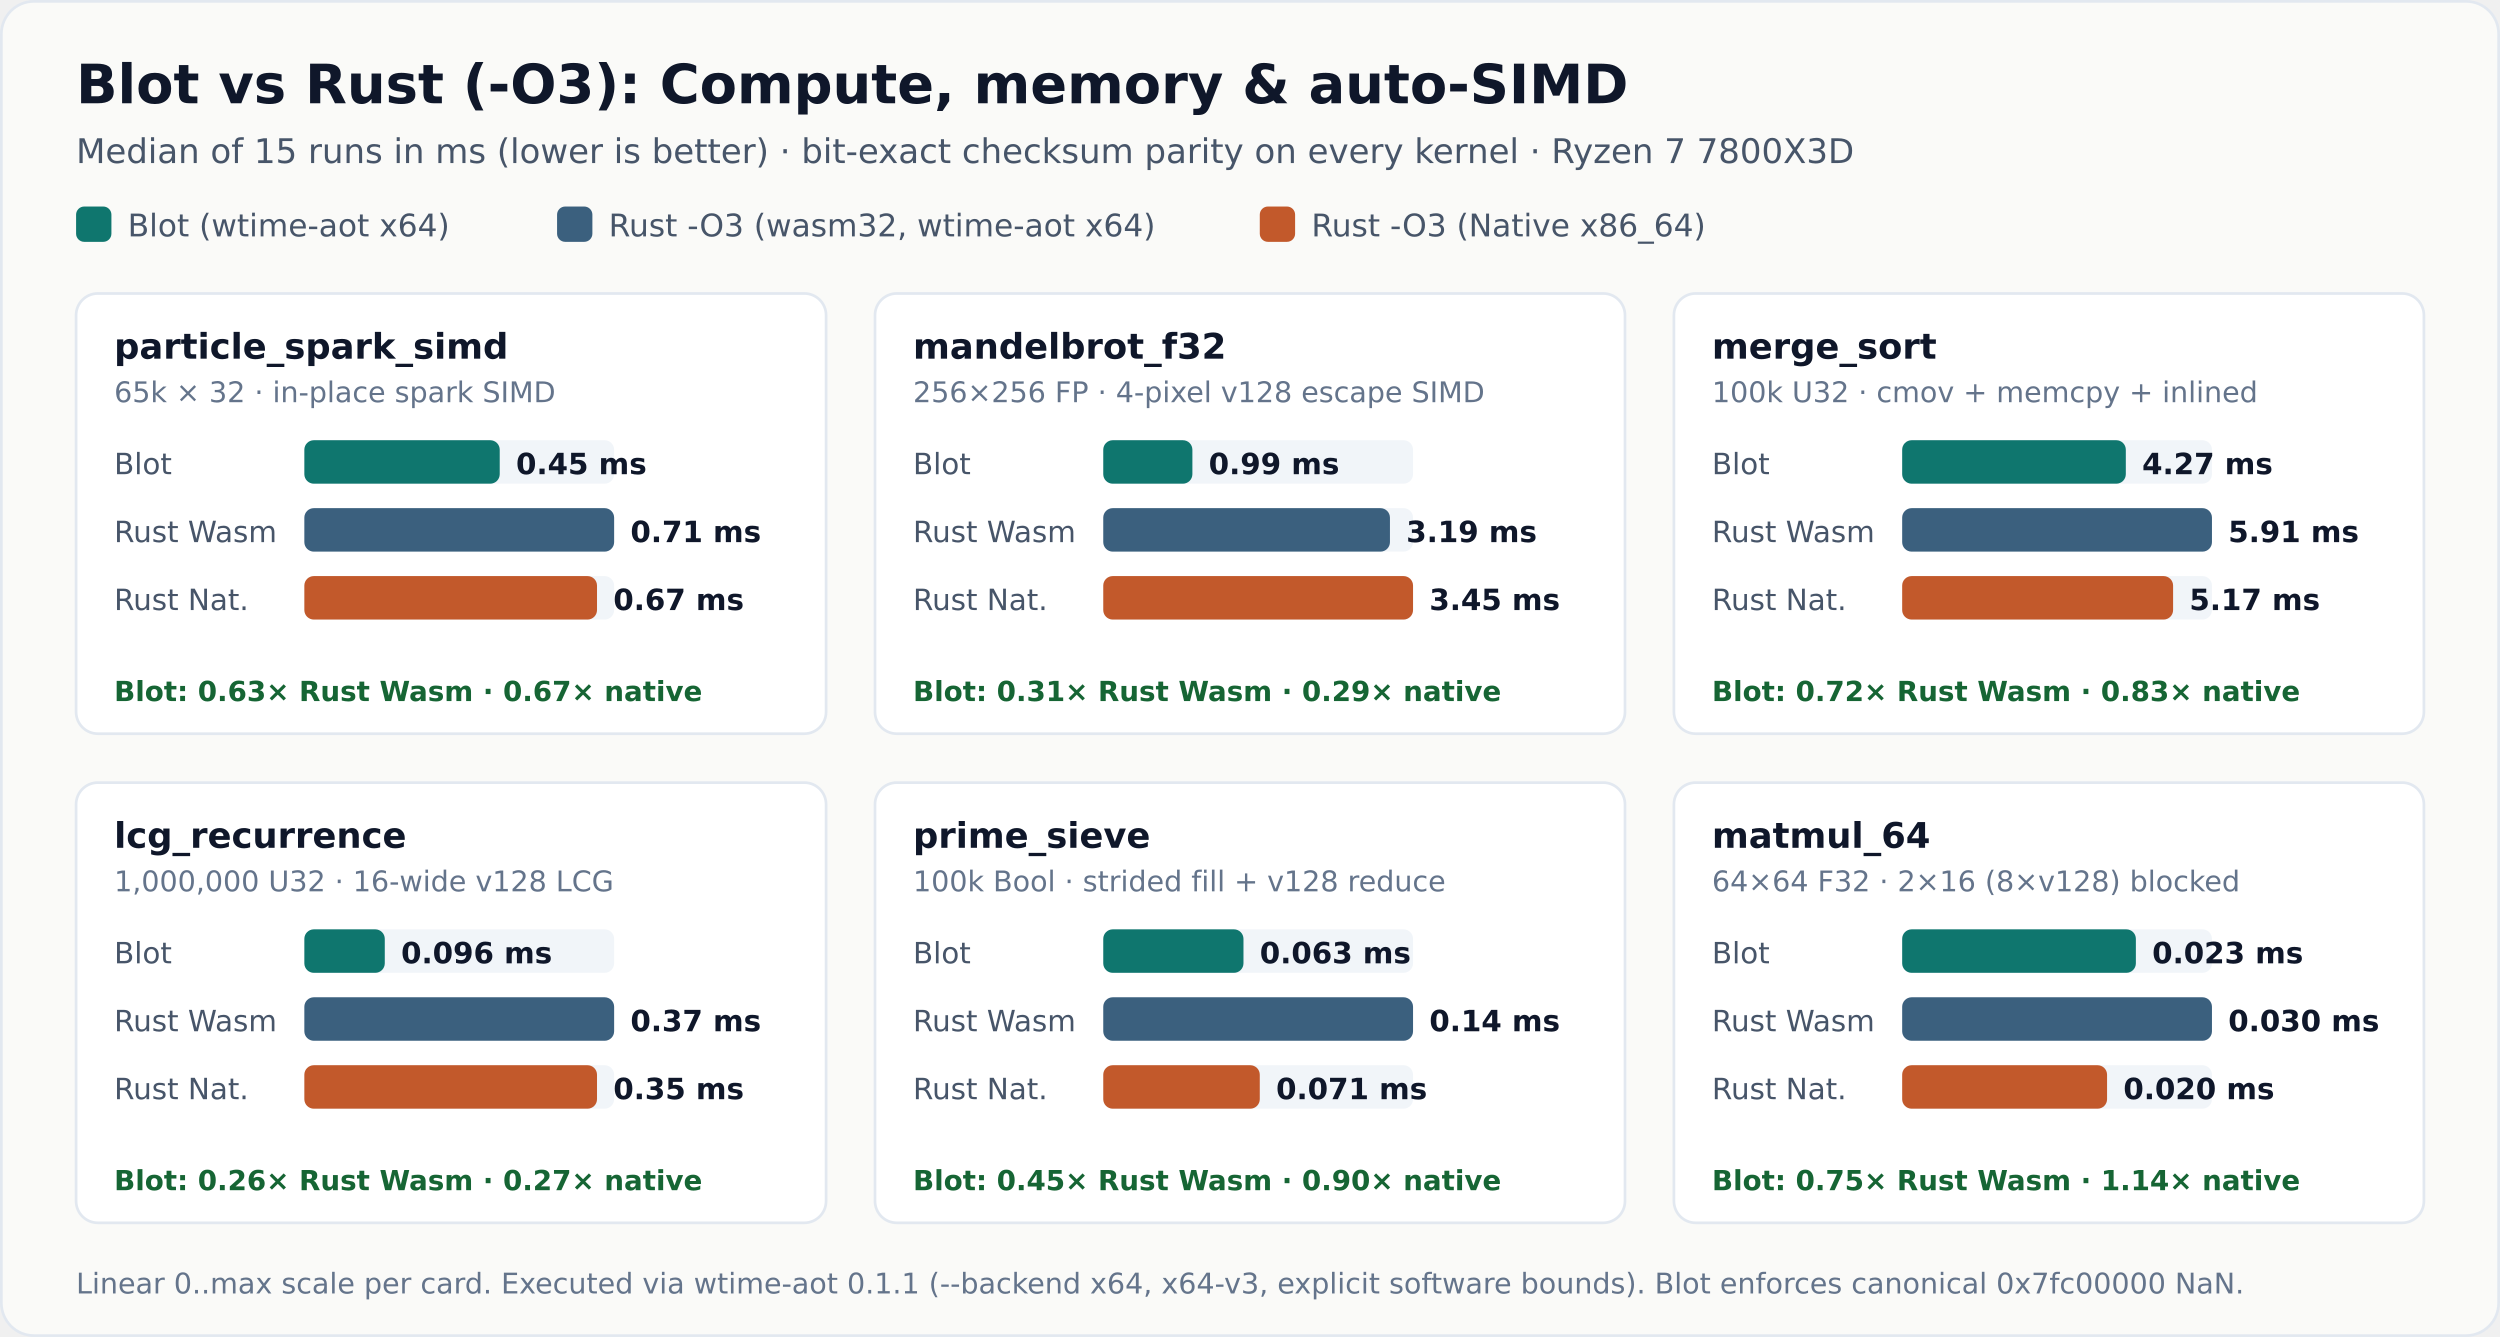
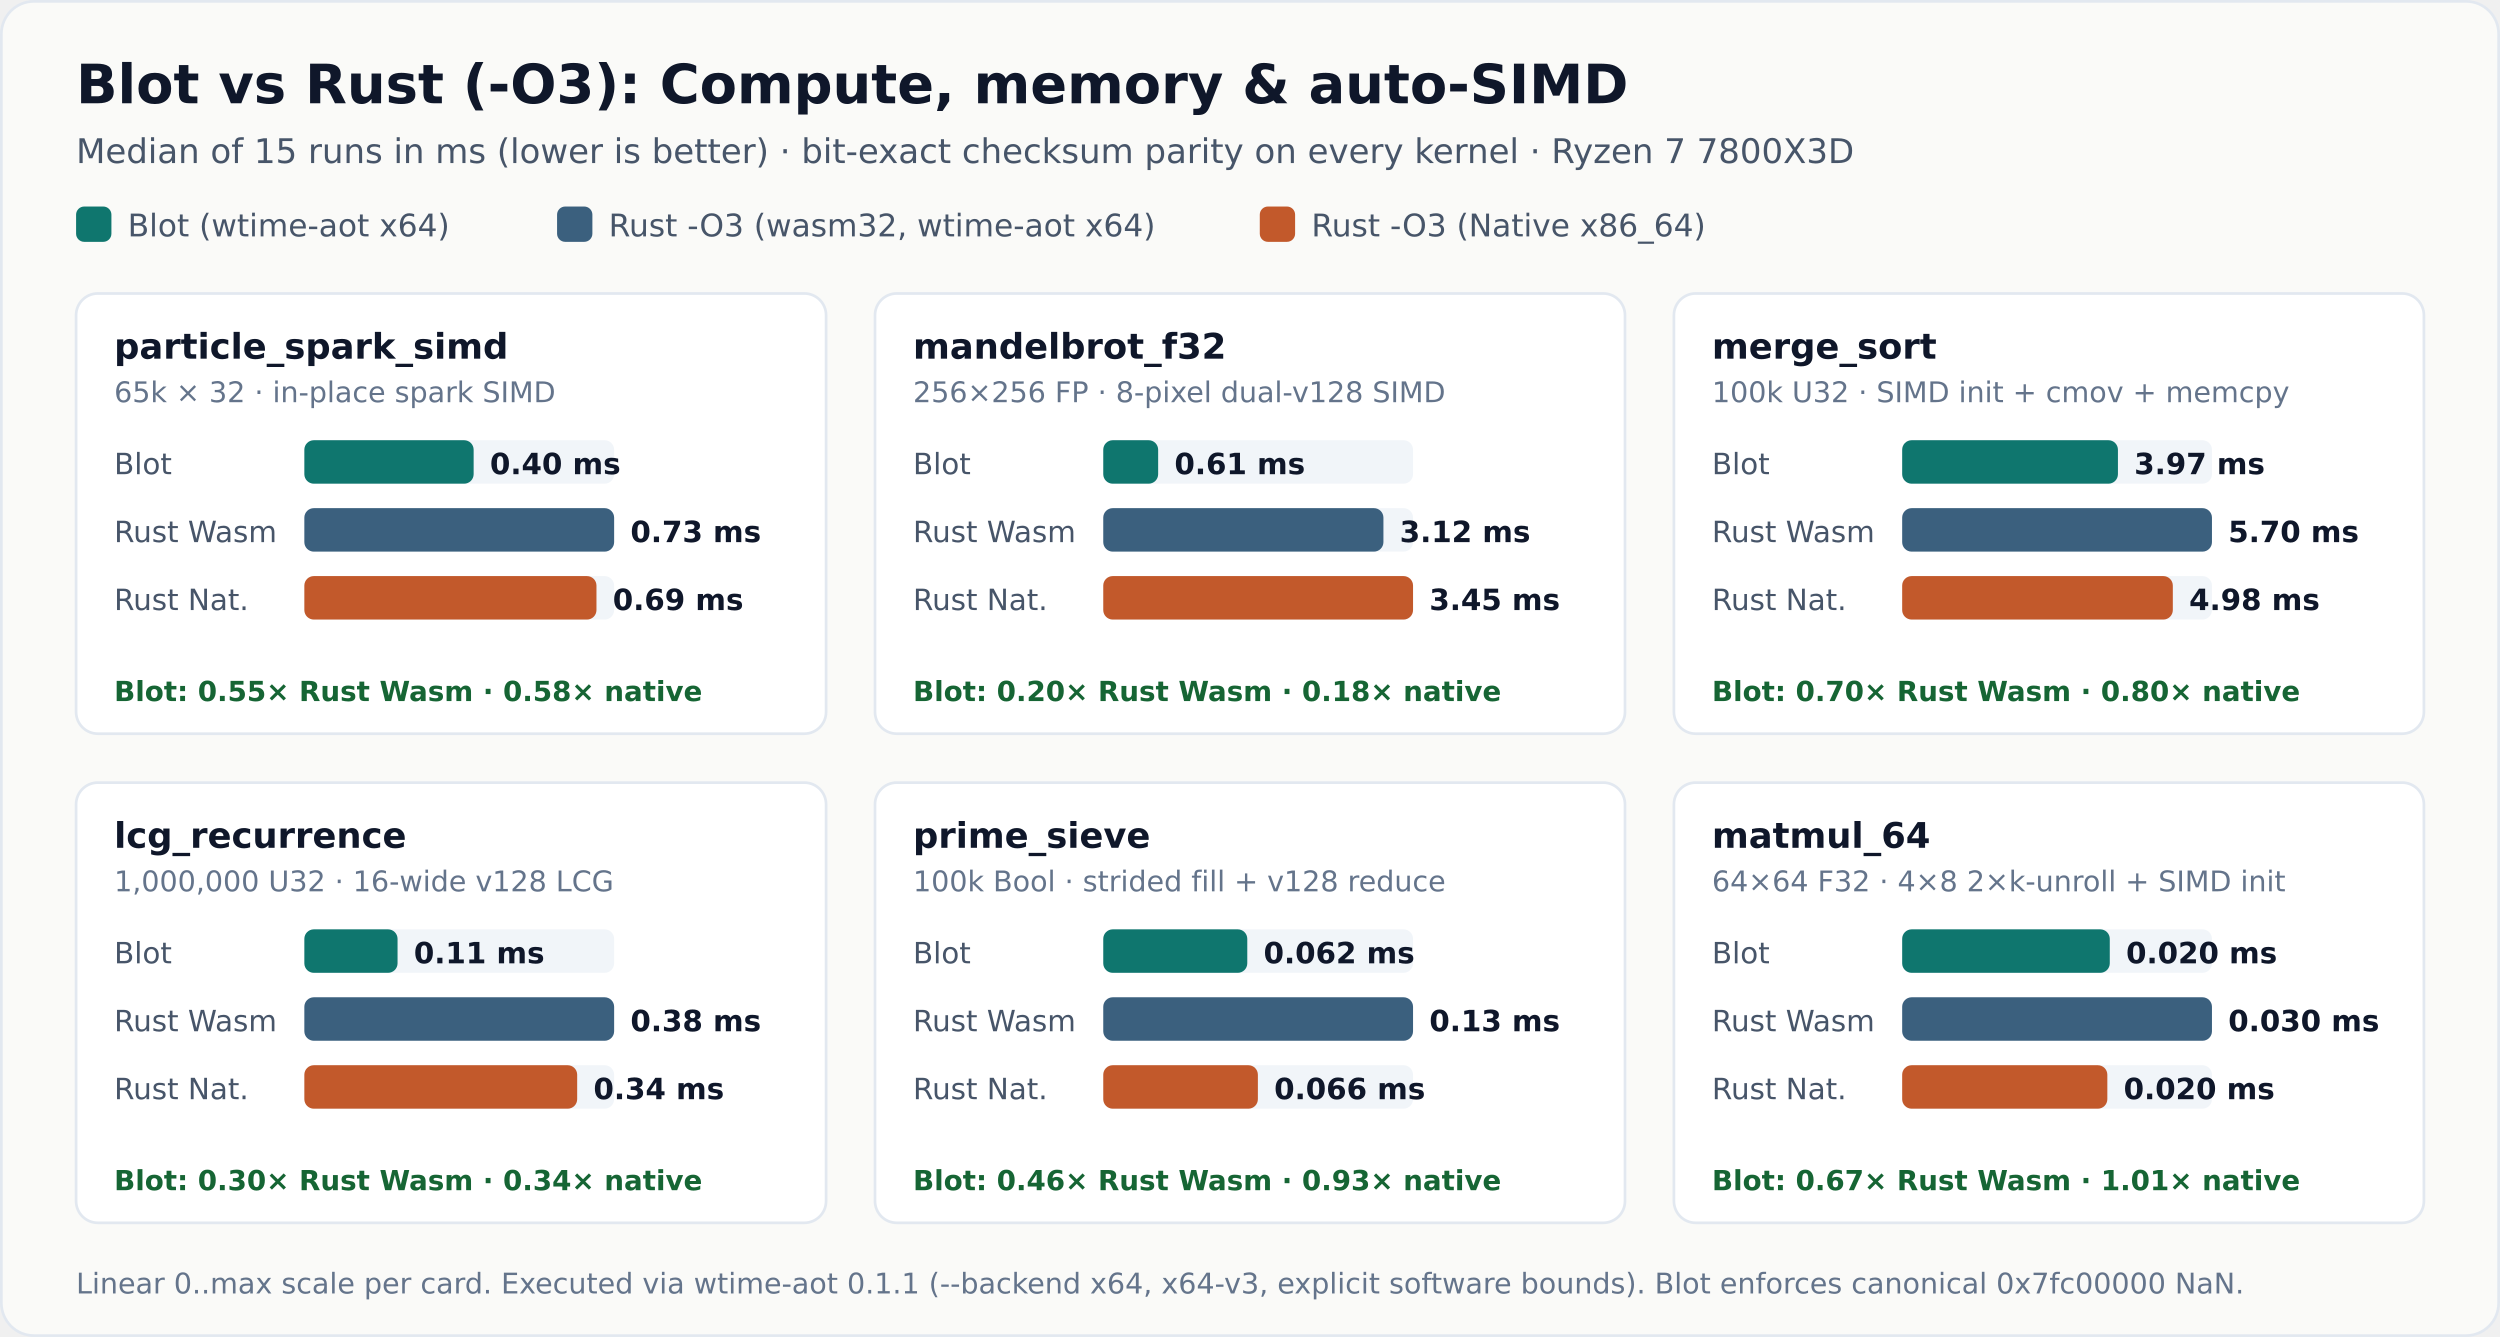
<svg xmlns="http://www.w3.org/2000/svg" width="920" height="492" viewBox="0 0 920 492" role="img" aria-label="Blot vs Rust -O3 compute, memory, and auto-SIMD benchmarks">
  <rect x="0.5" y="0.5" width="919" height="491" rx="12" fill="#fafaf8" stroke="#e2e8f0" />
  <text x="28.0" y="38.0" font-family="'DejaVu Sans', system-ui, -apple-system, 'Segoe UI', Helvetica, Arial, sans-serif" font-size="20" font-weight="700" fill="#0f172a" text-anchor="start">Blot vs Rust (-O3): Compute, memory &amp; auto-SIMD</text>
  <text x="28.0" y="60.0" font-family="'DejaVu Sans', system-ui, -apple-system, 'Segoe UI', Helvetica, Arial, sans-serif" font-size="12.5" font-weight="400" fill="#475569" text-anchor="start">Median of 15 runs in ms (lower is better) · bit-exact checksum parity on every kernel · Ryzen 7 7800X3D</text>
  <rect x="28.0" y="76.0" width="13" height="13" rx="3" fill="#0f766e" />
  <text x="47.0" y="87.0" font-family="'DejaVu Sans', system-ui, -apple-system, 'Segoe UI', Helvetica, Arial, sans-serif" font-size="11.5" font-weight="500" fill="#475569">Blot (wtime-aot x64)</text>
  <rect x="205.0" y="76.0" width="13" height="13" rx="3" fill="#3b607e" />
  <text x="224.0" y="87.0" font-family="'DejaVu Sans', system-ui, -apple-system, 'Segoe UI', Helvetica, Arial, sans-serif" font-size="11.5" font-weight="500" fill="#475569">Rust -O3 (wasm32, wtime-aot x64)</text>
  <rect x="463.6" y="76.0" width="13" height="13" rx="3" fill="#c2592b" />
  <text x="482.6" y="87.0" font-family="'DejaVu Sans', system-ui, -apple-system, 'Segoe UI', Helvetica, Arial, sans-serif" font-size="11.5" font-weight="500" fill="#475569">Rust -O3 (Native x86_64)</text>
  <rect x="28" y="108" width="276" height="162" rx="8" fill="#ffffff" stroke="#e2e8f0" />
  <text x="42.0" y="132.0" font-family="'DejaVu Sans', system-ui, -apple-system, 'Segoe UI', Helvetica, Arial, sans-serif" font-size="13" font-weight="700" fill="#0f172a" text-anchor="start">particle_spark_simd</text>
  <text x="42.0" y="148.0" font-family="'DejaVu Sans', system-ui, -apple-system, 'Segoe UI', Helvetica, Arial, sans-serif" font-size="10.5" font-weight="400" fill="#64748b" text-anchor="start">65k × 32 · in-place spark SIMD</text>
  <text x="42.0" y="174.5" font-family="'DejaVu Sans', system-ui, -apple-system, 'Segoe UI', Helvetica, Arial, sans-serif" font-size="10.8" font-weight="500" fill="#475569" text-anchor="start">Blot</text>
  <rect x="112.0" y="162.0" width="114.0" height="16" rx="3.5" fill="#f1f5f9" />
-   <rect x="112.0" y="162.0" width="71.9" height="16" rx="3.5" fill="#0f766e" />
-   <text x="189.9" y="174.5" font-family="'DejaVu Sans', system-ui, -apple-system, 'Segoe UI', Helvetica, Arial, sans-serif" font-size="10.8" font-weight="600" fill="#0f172a" text-anchor="start">0.45 ms</text>
+   <rect x="112.0" y="162.0" width="62.3" height="16" rx="3.5" fill="#0f766e" />
+   <text x="180.3" y="174.5" font-family="'DejaVu Sans', system-ui, -apple-system, 'Segoe UI', Helvetica, Arial, sans-serif" font-size="10.8" font-weight="600" fill="#0f172a" text-anchor="start">0.40 ms</text>
  <text x="42.0" y="199.5" font-family="'DejaVu Sans', system-ui, -apple-system, 'Segoe UI', Helvetica, Arial, sans-serif" font-size="10.8" font-weight="500" fill="#475569" text-anchor="start">Rust Wasm</text>
  <rect x="112.0" y="187.0" width="114.0" height="16" rx="3.5" fill="#f1f5f9" />
  <rect x="112.0" y="187.0" width="114.0" height="16" rx="3.5" fill="#3b607e" />
-   <text x="232.0" y="199.5" font-family="'DejaVu Sans', system-ui, -apple-system, 'Segoe UI', Helvetica, Arial, sans-serif" font-size="10.8" font-weight="600" fill="#0f172a" text-anchor="start">0.71 ms</text>
+   <text x="232.0" y="199.5" font-family="'DejaVu Sans', system-ui, -apple-system, 'Segoe UI', Helvetica, Arial, sans-serif" font-size="10.8" font-weight="600" fill="#0f172a" text-anchor="start">0.73 ms</text>
  <text x="42.0" y="224.5" font-family="'DejaVu Sans', system-ui, -apple-system, 'Segoe UI', Helvetica, Arial, sans-serif" font-size="10.8" font-weight="500" fill="#475569" text-anchor="start">Rust Nat.</text>
  <rect x="112.0" y="212.0" width="114.0" height="16" rx="3.5" fill="#f1f5f9" />
-   <rect x="112.0" y="212.0" width="107.7" height="16" rx="3.5" fill="#c2592b" />
-   <text x="225.7" y="224.5" font-family="'DejaVu Sans', system-ui, -apple-system, 'Segoe UI', Helvetica, Arial, sans-serif" font-size="10.8" font-weight="600" fill="#0f172a" text-anchor="start">0.67 ms</text>
-   <text x="42.0" y="258.0" font-family="'DejaVu Sans', system-ui, -apple-system, 'Segoe UI', Helvetica, Arial, sans-serif" font-size="10.2" font-weight="600" fill="#166534" text-anchor="start">Blot: 0.63× Rust Wasm · 0.67× native</text>
+   <rect x="112.0" y="212.0" width="107.5" height="16" rx="3.5" fill="#c2592b" />
+   <text x="225.5" y="224.5" font-family="'DejaVu Sans', system-ui, -apple-system, 'Segoe UI', Helvetica, Arial, sans-serif" font-size="10.8" font-weight="600" fill="#0f172a" text-anchor="start">0.69 ms</text>
+   <text x="42.0" y="258.0" font-family="'DejaVu Sans', system-ui, -apple-system, 'Segoe UI', Helvetica, Arial, sans-serif" font-size="10.2" font-weight="600" fill="#166534" text-anchor="start">Blot: 0.55× Rust Wasm · 0.58× native</text>
  <rect x="322" y="108" width="276" height="162" rx="8" fill="#ffffff" stroke="#e2e8f0" />
  <text x="336.0" y="132.0" font-family="'DejaVu Sans', system-ui, -apple-system, 'Segoe UI', Helvetica, Arial, sans-serif" font-size="13" font-weight="700" fill="#0f172a" text-anchor="start">mandelbrot_f32</text>
-   <text x="336.0" y="148.0" font-family="'DejaVu Sans', system-ui, -apple-system, 'Segoe UI', Helvetica, Arial, sans-serif" font-size="10.5" font-weight="400" fill="#64748b" text-anchor="start">256×256 FP · 4-pixel v128 escape SIMD</text>
+   <text x="336.0" y="148.0" font-family="'DejaVu Sans', system-ui, -apple-system, 'Segoe UI', Helvetica, Arial, sans-serif" font-size="10.5" font-weight="400" fill="#64748b" text-anchor="start">256×256 FP · 8-pixel dual-v128 SIMD</text>
  <text x="336.0" y="174.5" font-family="'DejaVu Sans', system-ui, -apple-system, 'Segoe UI', Helvetica, Arial, sans-serif" font-size="10.8" font-weight="500" fill="#475569" text-anchor="start">Blot</text>
  <rect x="406.0" y="162.0" width="114.0" height="16" rx="3.5" fill="#f1f5f9" />
-   <rect x="406.0" y="162.0" width="32.8" height="16" rx="3.5" fill="#0f766e" />
-   <text x="444.8" y="174.5" font-family="'DejaVu Sans', system-ui, -apple-system, 'Segoe UI', Helvetica, Arial, sans-serif" font-size="10.8" font-weight="600" fill="#0f172a" text-anchor="start">0.99 ms</text>
+   <rect x="406.0" y="162.0" width="20.2" height="16" rx="3.5" fill="#0f766e" />
+   <text x="432.2" y="174.5" font-family="'DejaVu Sans', system-ui, -apple-system, 'Segoe UI', Helvetica, Arial, sans-serif" font-size="10.8" font-weight="600" fill="#0f172a" text-anchor="start">0.61 ms</text>
  <text x="336.0" y="199.5" font-family="'DejaVu Sans', system-ui, -apple-system, 'Segoe UI', Helvetica, Arial, sans-serif" font-size="10.8" font-weight="500" fill="#475569" text-anchor="start">Rust Wasm</text>
  <rect x="406.0" y="187.0" width="114.0" height="16" rx="3.5" fill="#f1f5f9" />
-   <rect x="406.0" y="187.0" width="105.5" height="16" rx="3.5" fill="#3b607e" />
-   <text x="517.5" y="199.5" font-family="'DejaVu Sans', system-ui, -apple-system, 'Segoe UI', Helvetica, Arial, sans-serif" font-size="10.8" font-weight="600" fill="#0f172a" text-anchor="start">3.19 ms</text>
+   <rect x="406.0" y="187.0" width="103.1" height="16" rx="3.5" fill="#3b607e" />
+   <text x="515.1" y="199.5" font-family="'DejaVu Sans', system-ui, -apple-system, 'Segoe UI', Helvetica, Arial, sans-serif" font-size="10.8" font-weight="600" fill="#0f172a" text-anchor="start">3.12 ms</text>
  <text x="336.0" y="224.5" font-family="'DejaVu Sans', system-ui, -apple-system, 'Segoe UI', Helvetica, Arial, sans-serif" font-size="10.8" font-weight="500" fill="#475569" text-anchor="start">Rust Nat.</text>
  <rect x="406.0" y="212.0" width="114.0" height="16" rx="3.5" fill="#f1f5f9" />
  <rect x="406.0" y="212.0" width="114.0" height="16" rx="3.5" fill="#c2592b" />
  <text x="526.0" y="224.5" font-family="'DejaVu Sans', system-ui, -apple-system, 'Segoe UI', Helvetica, Arial, sans-serif" font-size="10.8" font-weight="600" fill="#0f172a" text-anchor="start">3.45 ms</text>
-   <text x="336.0" y="258.0" font-family="'DejaVu Sans', system-ui, -apple-system, 'Segoe UI', Helvetica, Arial, sans-serif" font-size="10.2" font-weight="600" fill="#166534" text-anchor="start">Blot: 0.31× Rust Wasm · 0.29× native</text>
+   <text x="336.0" y="258.0" font-family="'DejaVu Sans', system-ui, -apple-system, 'Segoe UI', Helvetica, Arial, sans-serif" font-size="10.2" font-weight="600" fill="#166534" text-anchor="start">Blot: 0.20× Rust Wasm · 0.18× native</text>
  <rect x="616" y="108" width="276" height="162" rx="8" fill="#ffffff" stroke="#e2e8f0" />
  <text x="630.0" y="132.0" font-family="'DejaVu Sans', system-ui, -apple-system, 'Segoe UI', Helvetica, Arial, sans-serif" font-size="13" font-weight="700" fill="#0f172a" text-anchor="start">merge_sort</text>
-   <text x="630.0" y="148.0" font-family="'DejaVu Sans', system-ui, -apple-system, 'Segoe UI', Helvetica, Arial, sans-serif" font-size="10.5" font-weight="400" fill="#64748b" text-anchor="start">100k U32 · cmov + memcpy + inlined</text>
+   <text x="630.0" y="148.0" font-family="'DejaVu Sans', system-ui, -apple-system, 'Segoe UI', Helvetica, Arial, sans-serif" font-size="10.5" font-weight="400" fill="#64748b" text-anchor="start">100k U32 · SIMD init + cmov + memcpy</text>
  <text x="630.0" y="174.5" font-family="'DejaVu Sans', system-ui, -apple-system, 'Segoe UI', Helvetica, Arial, sans-serif" font-size="10.8" font-weight="500" fill="#475569" text-anchor="start">Blot</text>
  <rect x="700.0" y="162.0" width="114.0" height="16" rx="3.5" fill="#f1f5f9" />
-   <rect x="700.0" y="162.0" width="82.3" height="16" rx="3.5" fill="#0f766e" />
-   <text x="788.3" y="174.5" font-family="'DejaVu Sans', system-ui, -apple-system, 'Segoe UI', Helvetica, Arial, sans-serif" font-size="10.8" font-weight="600" fill="#0f172a" text-anchor="start">4.27 ms</text>
+   <rect x="700.0" y="162.0" width="79.4" height="16" rx="3.5" fill="#0f766e" />
+   <text x="785.4" y="174.5" font-family="'DejaVu Sans', system-ui, -apple-system, 'Segoe UI', Helvetica, Arial, sans-serif" font-size="10.8" font-weight="600" fill="#0f172a" text-anchor="start">3.97 ms</text>
  <text x="630.0" y="199.5" font-family="'DejaVu Sans', system-ui, -apple-system, 'Segoe UI', Helvetica, Arial, sans-serif" font-size="10.8" font-weight="500" fill="#475569" text-anchor="start">Rust Wasm</text>
  <rect x="700.0" y="187.0" width="114.0" height="16" rx="3.5" fill="#f1f5f9" />
  <rect x="700.0" y="187.0" width="114.0" height="16" rx="3.5" fill="#3b607e" />
-   <text x="820.0" y="199.5" font-family="'DejaVu Sans', system-ui, -apple-system, 'Segoe UI', Helvetica, Arial, sans-serif" font-size="10.8" font-weight="600" fill="#0f172a" text-anchor="start">5.91 ms</text>
+   <text x="820.0" y="199.5" font-family="'DejaVu Sans', system-ui, -apple-system, 'Segoe UI', Helvetica, Arial, sans-serif" font-size="10.8" font-weight="600" fill="#0f172a" text-anchor="start">5.70 ms</text>
  <text x="630.0" y="224.5" font-family="'DejaVu Sans', system-ui, -apple-system, 'Segoe UI', Helvetica, Arial, sans-serif" font-size="10.8" font-weight="500" fill="#475569" text-anchor="start">Rust Nat.</text>
  <rect x="700.0" y="212.0" width="114.0" height="16" rx="3.5" fill="#f1f5f9" />
-   <rect x="700.0" y="212.0" width="99.7" height="16" rx="3.5" fill="#c2592b" />
-   <text x="805.7" y="224.5" font-family="'DejaVu Sans', system-ui, -apple-system, 'Segoe UI', Helvetica, Arial, sans-serif" font-size="10.8" font-weight="600" fill="#0f172a" text-anchor="start">5.17 ms</text>
-   <text x="630.0" y="258.0" font-family="'DejaVu Sans', system-ui, -apple-system, 'Segoe UI', Helvetica, Arial, sans-serif" font-size="10.2" font-weight="600" fill="#166534" text-anchor="start">Blot: 0.72× Rust Wasm · 0.83× native</text>
+   <rect x="700.0" y="212.0" width="99.6" height="16" rx="3.5" fill="#c2592b" />
+   <text x="805.6" y="224.5" font-family="'DejaVu Sans', system-ui, -apple-system, 'Segoe UI', Helvetica, Arial, sans-serif" font-size="10.8" font-weight="600" fill="#0f172a" text-anchor="start">4.98 ms</text>
+   <text x="630.0" y="258.0" font-family="'DejaVu Sans', system-ui, -apple-system, 'Segoe UI', Helvetica, Arial, sans-serif" font-size="10.2" font-weight="600" fill="#166534" text-anchor="start">Blot: 0.70× Rust Wasm · 0.80× native</text>
  <rect x="28" y="288" width="276" height="162" rx="8" fill="#ffffff" stroke="#e2e8f0" />
  <text x="42.0" y="312.0" font-family="'DejaVu Sans', system-ui, -apple-system, 'Segoe UI', Helvetica, Arial, sans-serif" font-size="13" font-weight="700" fill="#0f172a" text-anchor="start">lcg_recurrence</text>
  <text x="42.0" y="328.0" font-family="'DejaVu Sans', system-ui, -apple-system, 'Segoe UI', Helvetica, Arial, sans-serif" font-size="10.5" font-weight="400" fill="#64748b" text-anchor="start">1,000,000 U32 · 16-wide v128 LCG</text>
  <text x="42.0" y="354.5" font-family="'DejaVu Sans', system-ui, -apple-system, 'Segoe UI', Helvetica, Arial, sans-serif" font-size="10.8" font-weight="500" fill="#475569" text-anchor="start">Blot</text>
  <rect x="112.0" y="342.0" width="114.0" height="16" rx="3.5" fill="#f1f5f9" />
-   <rect x="112.0" y="342.0" width="29.6" height="16" rx="3.5" fill="#0f766e" />
-   <text x="147.6" y="354.5" font-family="'DejaVu Sans', system-ui, -apple-system, 'Segoe UI', Helvetica, Arial, sans-serif" font-size="10.8" font-weight="600" fill="#0f172a" text-anchor="start">0.096 ms</text>
+   <rect x="112.0" y="342.0" width="34.3" height="16" rx="3.5" fill="#0f766e" />
+   <text x="152.3" y="354.5" font-family="'DejaVu Sans', system-ui, -apple-system, 'Segoe UI', Helvetica, Arial, sans-serif" font-size="10.8" font-weight="600" fill="#0f172a" text-anchor="start">0.11 ms</text>
  <text x="42.0" y="379.5" font-family="'DejaVu Sans', system-ui, -apple-system, 'Segoe UI', Helvetica, Arial, sans-serif" font-size="10.8" font-weight="500" fill="#475569" text-anchor="start">Rust Wasm</text>
  <rect x="112.0" y="367.0" width="114.0" height="16" rx="3.5" fill="#f1f5f9" />
  <rect x="112.0" y="367.0" width="114.0" height="16" rx="3.5" fill="#3b607e" />
-   <text x="232.0" y="379.5" font-family="'DejaVu Sans', system-ui, -apple-system, 'Segoe UI', Helvetica, Arial, sans-serif" font-size="10.8" font-weight="600" fill="#0f172a" text-anchor="start">0.37 ms</text>
+   <text x="232.0" y="379.5" font-family="'DejaVu Sans', system-ui, -apple-system, 'Segoe UI', Helvetica, Arial, sans-serif" font-size="10.8" font-weight="600" fill="#0f172a" text-anchor="start">0.38 ms</text>
  <text x="42.0" y="404.5" font-family="'DejaVu Sans', system-ui, -apple-system, 'Segoe UI', Helvetica, Arial, sans-serif" font-size="10.8" font-weight="500" fill="#475569" text-anchor="start">Rust Nat.</text>
  <rect x="112.0" y="392.0" width="114.0" height="16" rx="3.5" fill="#f1f5f9" />
-   <rect x="112.0" y="392.0" width="107.7" height="16" rx="3.5" fill="#c2592b" />
-   <text x="225.7" y="404.5" font-family="'DejaVu Sans', system-ui, -apple-system, 'Segoe UI', Helvetica, Arial, sans-serif" font-size="10.8" font-weight="600" fill="#0f172a" text-anchor="start">0.35 ms</text>
-   <text x="42.0" y="438.0" font-family="'DejaVu Sans', system-ui, -apple-system, 'Segoe UI', Helvetica, Arial, sans-serif" font-size="10.2" font-weight="600" fill="#166534" text-anchor="start">Blot: 0.26× Rust Wasm · 0.27× native</text>
+   <rect x="112.0" y="392.0" width="100.4" height="16" rx="3.5" fill="#c2592b" />
+   <text x="218.4" y="404.5" font-family="'DejaVu Sans', system-ui, -apple-system, 'Segoe UI', Helvetica, Arial, sans-serif" font-size="10.8" font-weight="600" fill="#0f172a" text-anchor="start">0.34 ms</text>
+   <text x="42.0" y="438.0" font-family="'DejaVu Sans', system-ui, -apple-system, 'Segoe UI', Helvetica, Arial, sans-serif" font-size="10.2" font-weight="600" fill="#166534" text-anchor="start">Blot: 0.30× Rust Wasm · 0.34× native</text>
  <rect x="322" y="288" width="276" height="162" rx="8" fill="#ffffff" stroke="#e2e8f0" />
  <text x="336.0" y="312.0" font-family="'DejaVu Sans', system-ui, -apple-system, 'Segoe UI', Helvetica, Arial, sans-serif" font-size="13" font-weight="700" fill="#0f172a" text-anchor="start">prime_sieve</text>
  <text x="336.0" y="328.0" font-family="'DejaVu Sans', system-ui, -apple-system, 'Segoe UI', Helvetica, Arial, sans-serif" font-size="10.5" font-weight="400" fill="#64748b" text-anchor="start">100k Bool · strided fill + v128 reduce</text>
  <text x="336.0" y="354.5" font-family="'DejaVu Sans', system-ui, -apple-system, 'Segoe UI', Helvetica, Arial, sans-serif" font-size="10.8" font-weight="500" fill="#475569" text-anchor="start">Blot</text>
  <rect x="406.0" y="342.0" width="114.0" height="16" rx="3.5" fill="#f1f5f9" />
-   <rect x="406.0" y="342.0" width="51.6" height="16" rx="3.5" fill="#0f766e" />
-   <text x="463.6" y="354.5" font-family="'DejaVu Sans', system-ui, -apple-system, 'Segoe UI', Helvetica, Arial, sans-serif" font-size="10.8" font-weight="600" fill="#0f172a" text-anchor="start">0.063 ms</text>
+   <rect x="406.0" y="342.0" width="53.0" height="16" rx="3.5" fill="#0f766e" />
+   <text x="465.0" y="354.5" font-family="'DejaVu Sans', system-ui, -apple-system, 'Segoe UI', Helvetica, Arial, sans-serif" font-size="10.8" font-weight="600" fill="#0f172a" text-anchor="start">0.062 ms</text>
  <text x="336.0" y="379.5" font-family="'DejaVu Sans', system-ui, -apple-system, 'Segoe UI', Helvetica, Arial, sans-serif" font-size="10.8" font-weight="500" fill="#475569" text-anchor="start">Rust Wasm</text>
  <rect x="406.0" y="367.0" width="114.0" height="16" rx="3.5" fill="#f1f5f9" />
  <rect x="406.0" y="367.0" width="114.0" height="16" rx="3.5" fill="#3b607e" />
-   <text x="526.0" y="379.5" font-family="'DejaVu Sans', system-ui, -apple-system, 'Segoe UI', Helvetica, Arial, sans-serif" font-size="10.8" font-weight="600" fill="#0f172a" text-anchor="start">0.14 ms</text>
+   <text x="526.0" y="379.5" font-family="'DejaVu Sans', system-ui, -apple-system, 'Segoe UI', Helvetica, Arial, sans-serif" font-size="10.8" font-weight="600" fill="#0f172a" text-anchor="start">0.13 ms</text>
  <text x="336.0" y="404.5" font-family="'DejaVu Sans', system-ui, -apple-system, 'Segoe UI', Helvetica, Arial, sans-serif" font-size="10.8" font-weight="500" fill="#475569" text-anchor="start">Rust Nat.</text>
  <rect x="406.0" y="392.0" width="114.0" height="16" rx="3.5" fill="#f1f5f9" />
-   <rect x="406.0" y="392.0" width="57.6" height="16" rx="3.5" fill="#c2592b" />
-   <text x="469.6" y="404.5" font-family="'DejaVu Sans', system-ui, -apple-system, 'Segoe UI', Helvetica, Arial, sans-serif" font-size="10.8" font-weight="600" fill="#0f172a" text-anchor="start">0.071 ms</text>
-   <text x="336.0" y="438.0" font-family="'DejaVu Sans', system-ui, -apple-system, 'Segoe UI', Helvetica, Arial, sans-serif" font-size="10.2" font-weight="600" fill="#166534" text-anchor="start">Blot: 0.45× Rust Wasm · 0.90× native</text>
+   <rect x="406.0" y="392.0" width="56.9" height="16" rx="3.5" fill="#c2592b" />
+   <text x="468.9" y="404.5" font-family="'DejaVu Sans', system-ui, -apple-system, 'Segoe UI', Helvetica, Arial, sans-serif" font-size="10.8" font-weight="600" fill="#0f172a" text-anchor="start">0.066 ms</text>
+   <text x="336.0" y="438.0" font-family="'DejaVu Sans', system-ui, -apple-system, 'Segoe UI', Helvetica, Arial, sans-serif" font-size="10.2" font-weight="600" fill="#166534" text-anchor="start">Blot: 0.46× Rust Wasm · 0.93× native</text>
  <rect x="616" y="288" width="276" height="162" rx="8" fill="#ffffff" stroke="#e2e8f0" />
  <text x="630.0" y="312.0" font-family="'DejaVu Sans', system-ui, -apple-system, 'Segoe UI', Helvetica, Arial, sans-serif" font-size="13" font-weight="700" fill="#0f172a" text-anchor="start">matmul_64</text>
-   <text x="630.0" y="328.0" font-family="'DejaVu Sans', system-ui, -apple-system, 'Segoe UI', Helvetica, Arial, sans-serif" font-size="10.5" font-weight="400" fill="#64748b" text-anchor="start">64×64 F32 · 2×16 (8×v128) blocked</text>
+   <text x="630.0" y="328.0" font-family="'DejaVu Sans', system-ui, -apple-system, 'Segoe UI', Helvetica, Arial, sans-serif" font-size="10.5" font-weight="400" fill="#64748b" text-anchor="start">64×64 F32 · 4×8 2×k-unroll + SIMD init</text>
  <text x="630.0" y="354.5" font-family="'DejaVu Sans', system-ui, -apple-system, 'Segoe UI', Helvetica, Arial, sans-serif" font-size="10.8" font-weight="500" fill="#475569" text-anchor="start">Blot</text>
  <rect x="700.0" y="342.0" width="114.0" height="16" rx="3.5" fill="#f1f5f9" />
-   <rect x="700.0" y="342.0" width="86.0" height="16" rx="3.5" fill="#0f766e" />
-   <text x="792.0" y="354.5" font-family="'DejaVu Sans', system-ui, -apple-system, 'Segoe UI', Helvetica, Arial, sans-serif" font-size="10.8" font-weight="600" fill="#0f172a" text-anchor="start">0.023 ms</text>
+   <rect x="700.0" y="342.0" width="76.4" height="16" rx="3.5" fill="#0f766e" />
+   <text x="782.4" y="354.5" font-family="'DejaVu Sans', system-ui, -apple-system, 'Segoe UI', Helvetica, Arial, sans-serif" font-size="10.8" font-weight="600" fill="#0f172a" text-anchor="start">0.020 ms</text>
  <text x="630.0" y="379.5" font-family="'DejaVu Sans', system-ui, -apple-system, 'Segoe UI', Helvetica, Arial, sans-serif" font-size="10.8" font-weight="500" fill="#475569" text-anchor="start">Rust Wasm</text>
  <rect x="700.0" y="367.0" width="114.0" height="16" rx="3.5" fill="#f1f5f9" />
  <rect x="700.0" y="367.0" width="114.0" height="16" rx="3.5" fill="#3b607e" />
  <text x="820.0" y="379.5" font-family="'DejaVu Sans', system-ui, -apple-system, 'Segoe UI', Helvetica, Arial, sans-serif" font-size="10.8" font-weight="600" fill="#0f172a" text-anchor="start">0.030 ms</text>
  <text x="630.0" y="404.5" font-family="'DejaVu Sans', system-ui, -apple-system, 'Segoe UI', Helvetica, Arial, sans-serif" font-size="10.8" font-weight="500" fill="#475569" text-anchor="start">Rust Nat.</text>
  <rect x="700.0" y="392.0" width="114.0" height="16" rx="3.5" fill="#f1f5f9" />
-   <rect x="700.0" y="392.0" width="75.4" height="16" rx="3.5" fill="#c2592b" />
-   <text x="781.4" y="404.5" font-family="'DejaVu Sans', system-ui, -apple-system, 'Segoe UI', Helvetica, Arial, sans-serif" font-size="10.8" font-weight="600" fill="#0f172a" text-anchor="start">0.020 ms</text>
-   <text x="630.0" y="438.0" font-family="'DejaVu Sans', system-ui, -apple-system, 'Segoe UI', Helvetica, Arial, sans-serif" font-size="10.2" font-weight="600" fill="#166534" text-anchor="start">Blot: 0.75× Rust Wasm · 1.14× native</text>
+   <rect x="700.0" y="392.0" width="75.5" height="16" rx="3.5" fill="#c2592b" />
+   <text x="781.5" y="404.5" font-family="'DejaVu Sans', system-ui, -apple-system, 'Segoe UI', Helvetica, Arial, sans-serif" font-size="10.8" font-weight="600" fill="#0f172a" text-anchor="start">0.020 ms</text>
+   <text x="630.0" y="438.0" font-family="'DejaVu Sans', system-ui, -apple-system, 'Segoe UI', Helvetica, Arial, sans-serif" font-size="10.2" font-weight="600" fill="#166534" text-anchor="start">Blot: 0.67× Rust Wasm · 1.01× native</text>
  <text x="28.0" y="476.0" font-family="'DejaVu Sans', system-ui, -apple-system, 'Segoe UI', Helvetica, Arial, sans-serif" font-size="10.5" font-weight="400" fill="#64748b" text-anchor="start">Linear 0..max scale per card. Executed via wtime-aot 0.1.1 (--backend x64, x64-v3, explicit software bounds). Blot enforces canonical 0x7fc00000 NaN.</text>
</svg>
